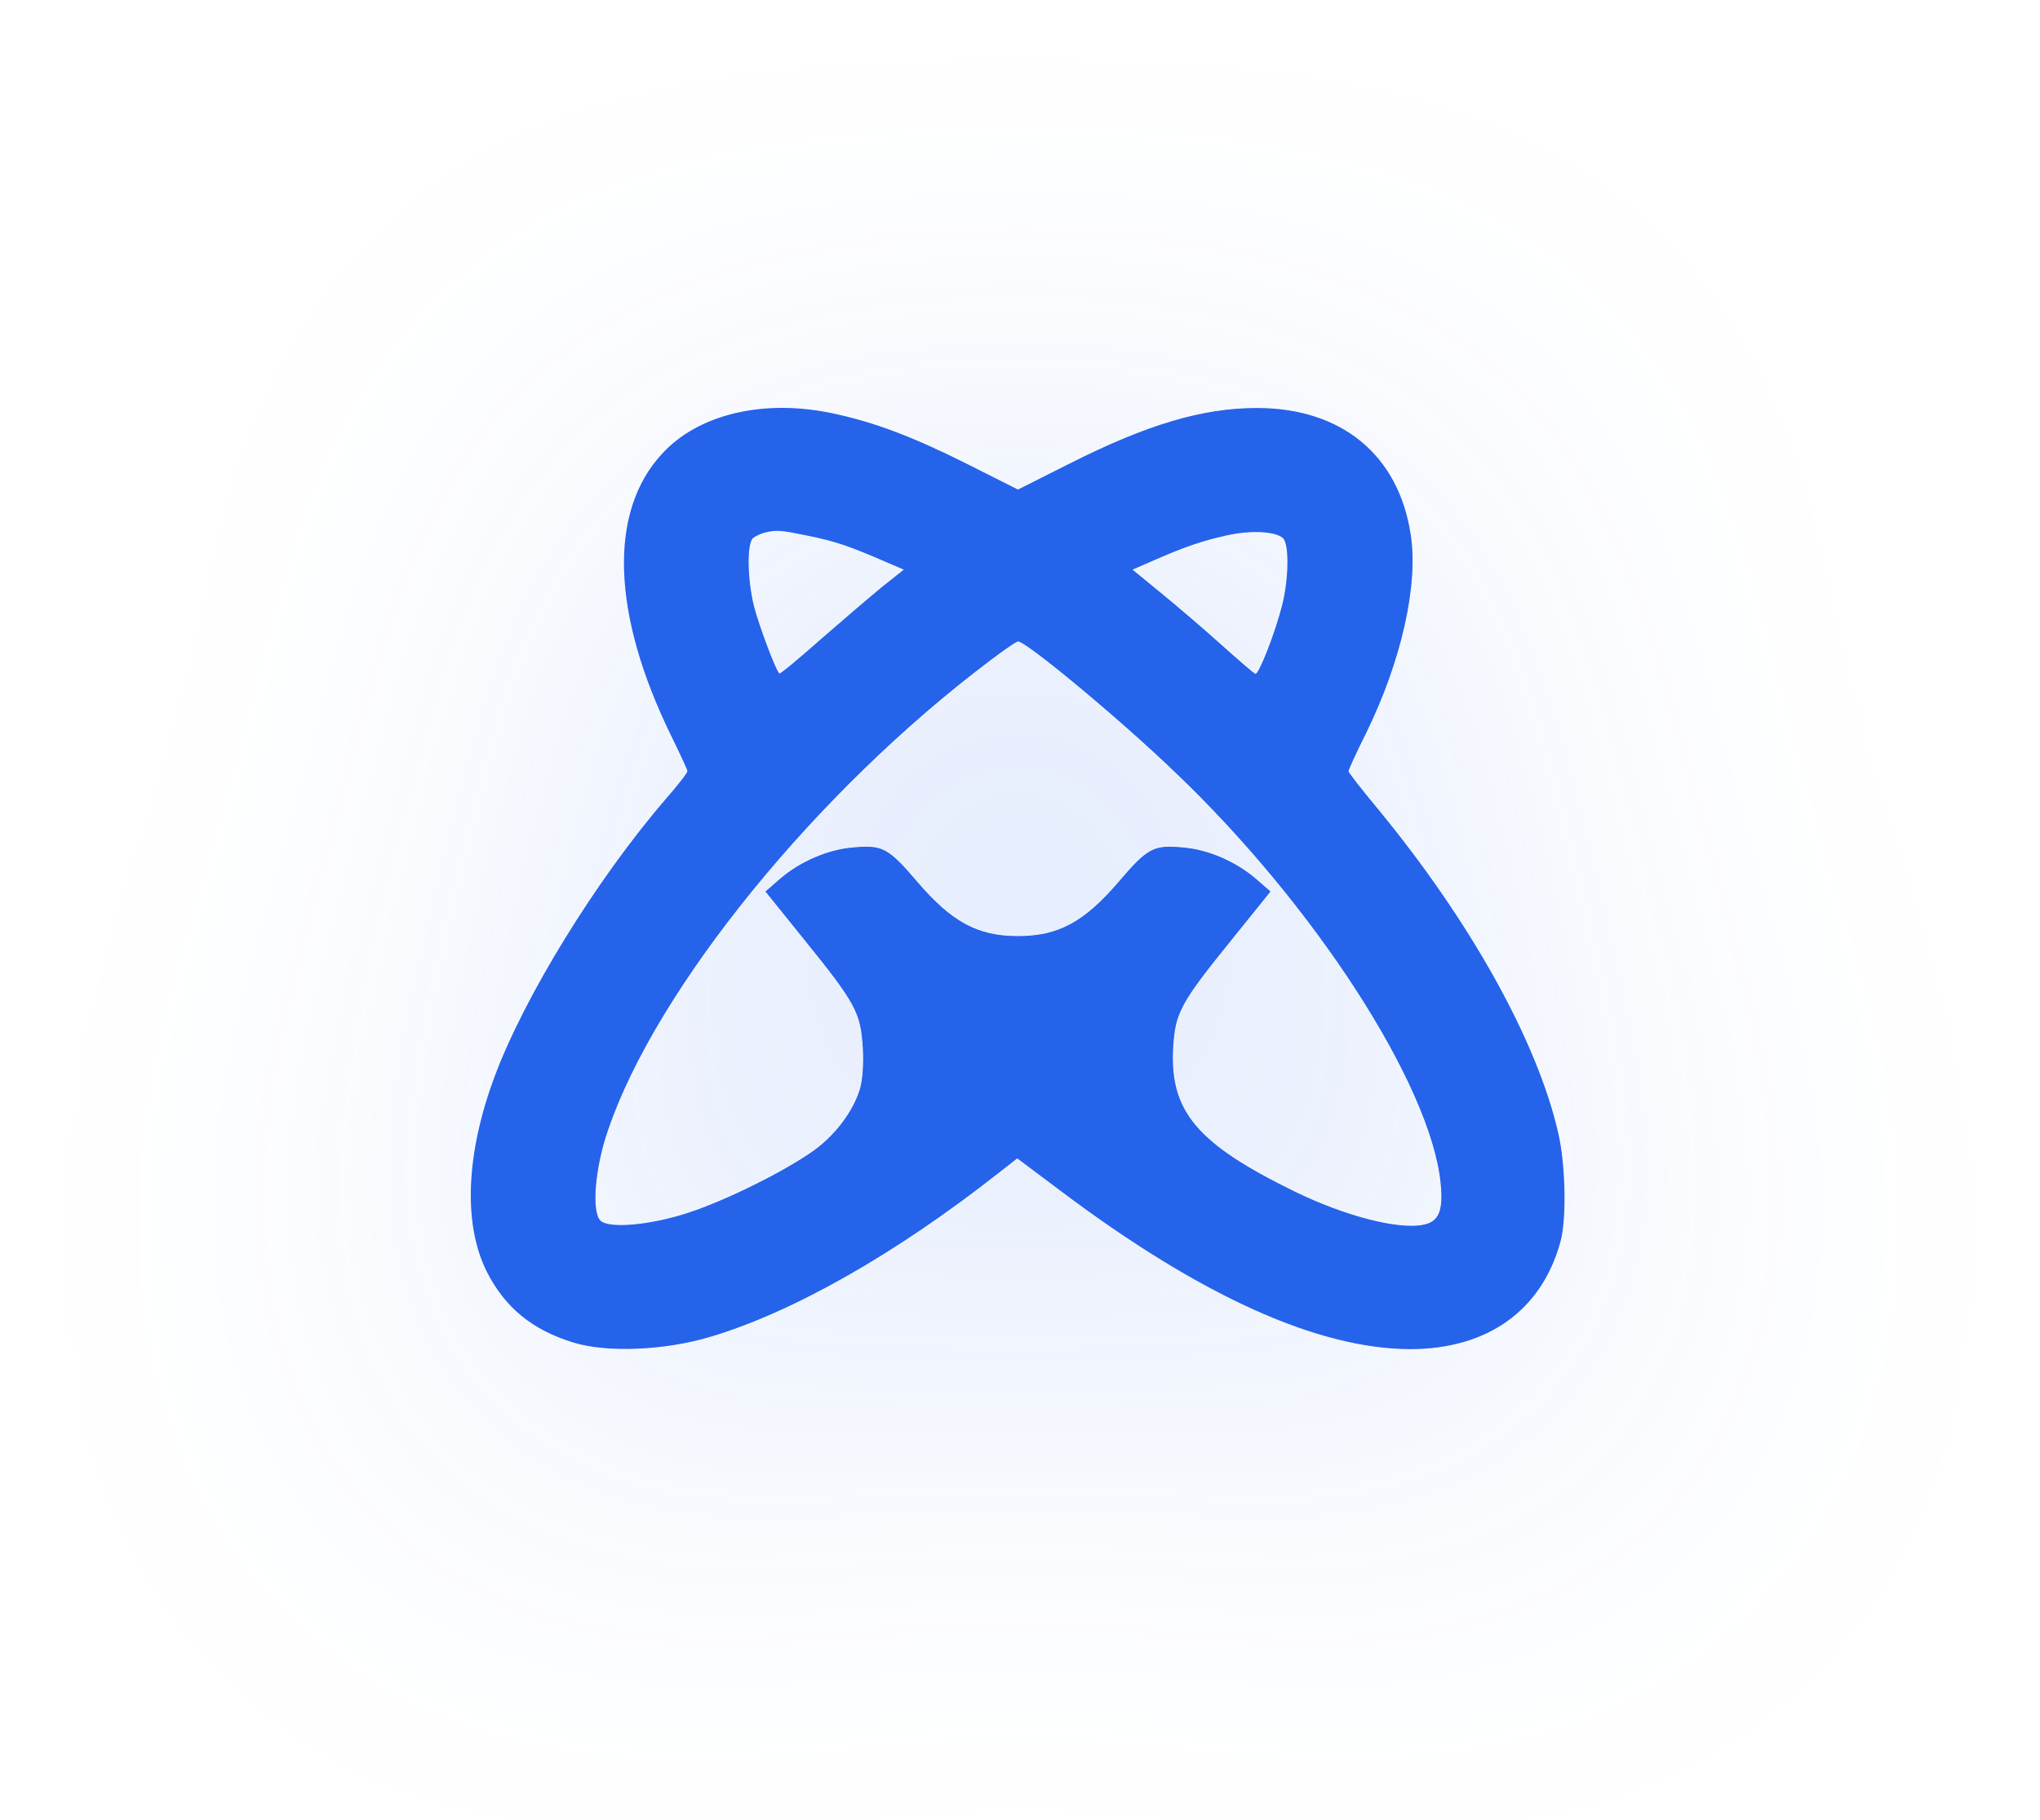
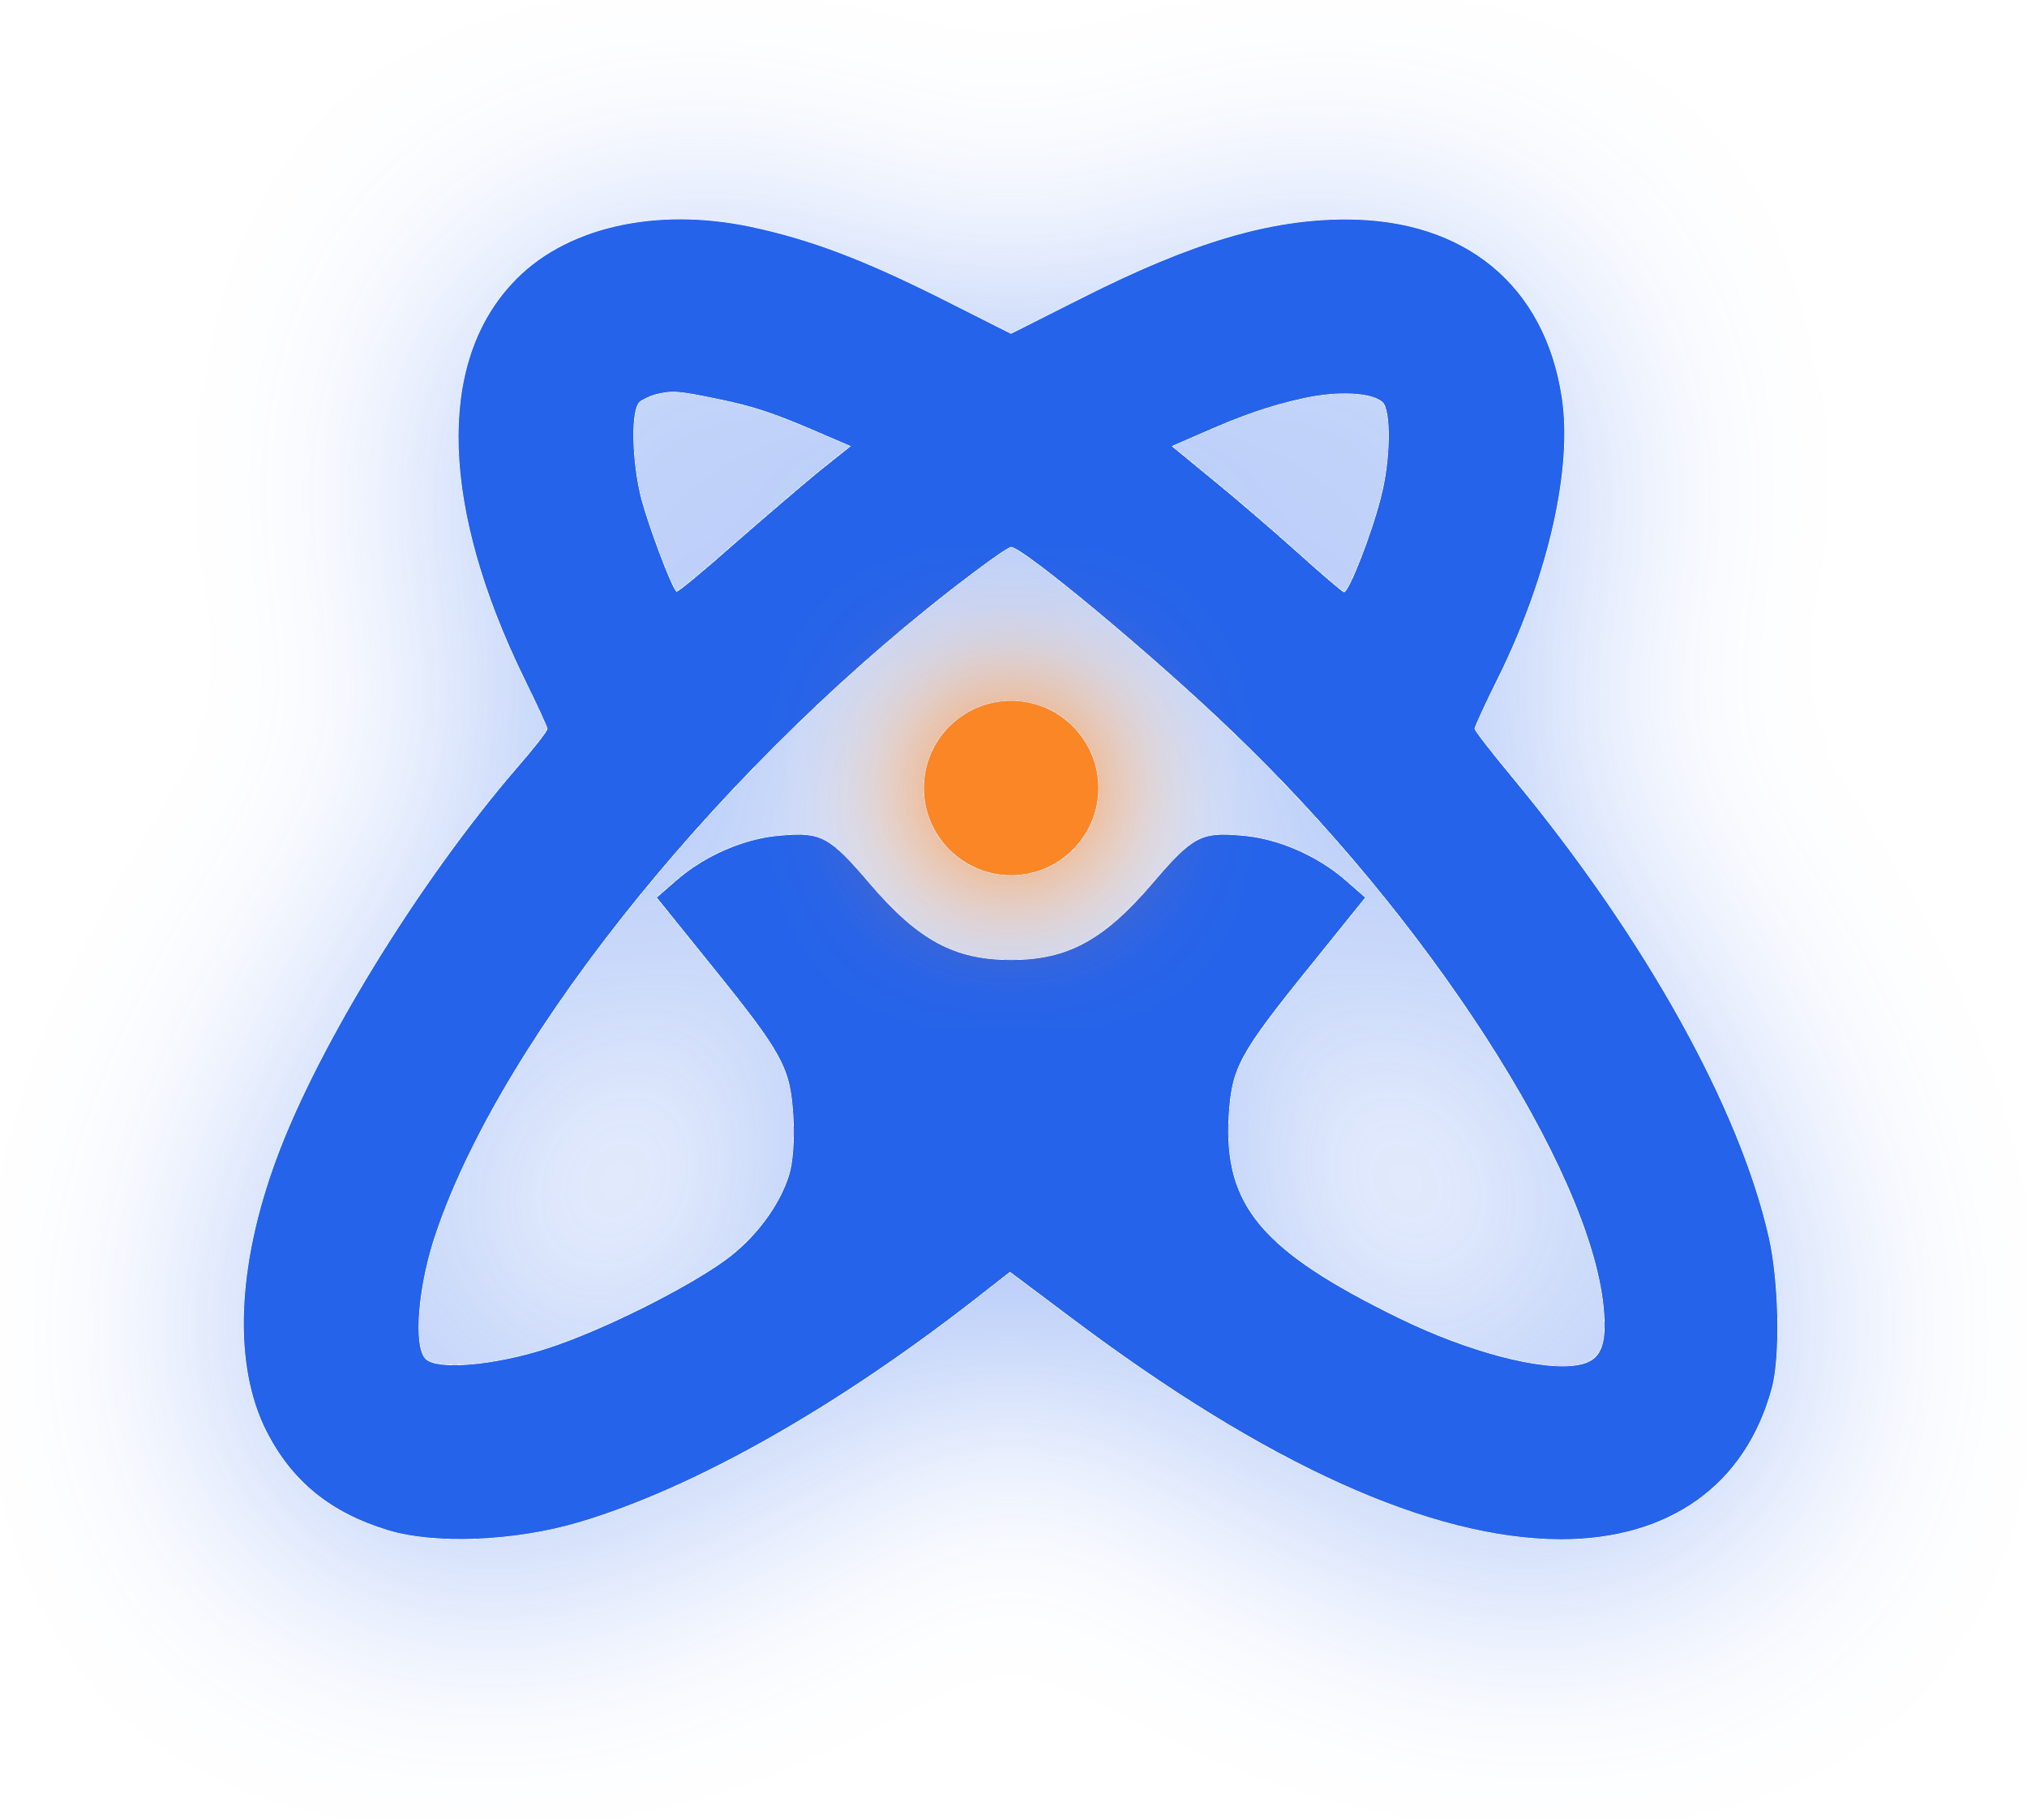
- <svg xmlns="http://www.w3.org/2000/svg" width="130" height="116" viewBox="0 0 130 116" fill="none">
-   <g filter="url(#filter0_d_15_3537)">
-     <path fill-rule="evenodd" clip-rule="evenodd" d="M53.078 26.349C55.757 26.922 58.162 27.838 61.596 29.555L64.871 31.204L68.145 29.555C73.092 27.059 76.618 26.006 80.099 26.006C85.48 26.006 89.121 28.983 89.899 34.066C90.403 37.272 89.304 42.149 87.06 46.729C86.442 47.965 85.938 49.065 85.938 49.156C85.938 49.248 86.762 50.301 87.77 51.515C93.7 58.705 97.982 66.399 99.311 72.261C99.768 74.276 99.837 77.688 99.448 79.13C98.257 83.527 94.799 86 89.853 86C83.945 85.977 76.458 82.588 67.573 75.902L64.825 73.841L63.566 74.826C57.04 79.955 50.491 83.664 45.247 85.221C42.316 86.092 38.698 86.229 36.568 85.588C33.935 84.786 32.195 83.367 31.027 81.077C29.516 78.077 29.676 73.612 31.485 68.712C33.363 63.605 37.988 56.072 42.453 50.897C43.209 50.026 43.804 49.271 43.804 49.156C43.804 49.065 43.324 48.034 42.751 46.866C38.973 39.127 38.767 32.623 42.178 28.937C44.491 26.395 48.659 25.41 53.078 26.349ZM47.995 34.295C48.132 34.181 48.475 34.02 48.727 33.952C49.506 33.768 49.735 33.791 51.521 34.158C53.193 34.501 54.108 34.799 56.467 35.829L57.589 36.31L56.238 37.386C55.505 37.982 53.742 39.493 52.322 40.73C50.903 41.989 49.712 42.974 49.666 42.928C49.414 42.676 48.384 39.905 48.063 38.691C47.628 36.974 47.582 34.638 47.995 34.295ZM78.152 34.135C76.595 34.478 75.404 34.89 73.389 35.783L72.175 36.31L73.962 37.776C74.946 38.577 76.686 40.065 77.808 41.073C78.953 42.103 79.938 42.951 80.007 42.951C80.236 42.951 81.266 40.294 81.678 38.669C82.136 36.951 82.159 34.639 81.747 34.295C81.243 33.86 79.686 33.791 78.152 34.135ZM63.131 42.081C52.071 50.393 41.812 63.01 38.744 72.055C37.919 74.436 37.691 77.23 38.263 77.802C38.79 78.329 41.4 78.1 43.804 77.321C46.277 76.52 50.079 74.619 51.888 73.314C53.239 72.329 54.361 70.841 54.796 69.421C54.956 68.895 55.048 67.819 54.979 66.765C54.842 64.567 54.544 63.971 51.246 59.896L48.773 56.827L49.666 56.049C50.949 54.927 52.781 54.125 54.429 54.011C56.238 53.85 56.628 54.056 58.459 56.209C60.658 58.774 62.306 59.667 64.871 59.667C67.436 59.667 69.084 58.774 71.283 56.209C73.115 54.056 73.504 53.85 75.313 54.011C76.962 54.125 78.793 54.927 80.076 56.049L80.969 56.827L78.496 59.896C75.198 63.971 74.901 64.567 74.763 66.765C74.534 70.841 76.275 72.902 82.503 75.948C85.686 77.505 89.052 78.375 90.655 78.077C91.685 77.894 91.983 77.207 91.8 75.398C91.159 69.147 83.808 57.743 74.878 49.225C71.306 45.79 65.398 40.89 64.871 40.89C64.779 40.89 64.001 41.416 63.131 42.081Z" fill="#2563EB" />
+ <svg xmlns="http://www.w3.org/2000/svg" width="998" height="896" viewBox="0 0 998 896" fill="none">
+   <g filter="url(#filter0_d_110_79)">
+     <path fill-rule="evenodd" clip-rule="evenodd" d="M370.014 111.783C399.038 117.985 425.085 127.907 462.296 146.513L497.769 164.373L533.243 146.513C586.826 119.473 625.028 108.062 662.734 108.062C721.03 108.062 760.473 140.311 768.908 195.382C774.365 230.111 762.458 282.95 738.147 332.564C731.449 345.959 725.992 357.866 725.992 358.859C725.992 359.851 734.922 371.262 745.837 384.41C810.087 462.303 856.476 545.654 870.863 609.159C875.825 630.989 876.569 667.951 872.352 683.58C859.452 731.209 821.994 758 768.411 758C704.41 757.752 623.292 721.038 527.041 648.602L497.273 626.276L483.629 636.943C412.93 692.51 341.983 732.697 285.175 749.566C253.422 758.992 214.228 760.481 191.157 753.535C162.63 744.852 143.776 729.472 131.125 704.665C114.752 672.168 116.489 623.795 136.086 570.709C156.428 515.39 206.538 433.775 254.911 377.712C263.097 368.285 269.547 360.099 269.547 358.859C269.547 357.866 264.337 346.703 258.136 334.052C217.204 250.205 214.972 179.754 251.934 139.815C276.989 112.279 322.137 101.612 370.014 111.783ZM314.941 197.863C316.43 196.622 320.151 194.886 322.88 194.142C331.314 192.157 333.795 192.405 353.144 196.374C371.253 200.095 381.176 203.32 406.727 214.483L418.882 219.693L404.246 231.352C396.308 237.802 377.206 254.174 361.826 267.57C346.446 281.214 333.547 291.88 333.05 291.384C330.322 288.656 319.159 258.639 315.686 245.492C310.972 226.887 310.476 201.584 314.941 197.863ZM641.646 196.126C624.777 199.847 611.878 204.312 590.048 213.987L576.9 219.693L596.249 235.569C606.916 244.251 625.769 260.376 637.925 271.291C650.328 282.454 660.995 291.632 661.739 291.632C664.22 291.632 675.383 262.857 679.848 245.244C684.81 226.639 685.058 201.584 680.592 197.863C675.135 193.149 658.266 192.405 641.646 196.126ZM478.922 282.205C359.105 372.254 247.97 508.94 214.729 606.926C205.799 632.725 203.318 662.99 209.52 669.191C215.225 674.897 243.505 672.416 269.552 663.982C296.344 655.3 337.523 634.71 357.12 620.57C371.756 609.903 383.912 593.779 388.625 578.399C390.361 572.693 391.354 561.034 390.609 549.623C389.121 525.808 385.896 519.358 350.174 475.202L323.383 441.961L333.058 433.527C346.949 421.372 366.795 412.689 384.656 411.449C404.253 409.712 408.47 411.945 428.316 435.263C452.13 463.047 469.991 472.722 497.775 472.722C525.558 472.722 543.419 463.047 567.234 435.263C587.079 411.945 591.296 409.712 610.894 411.449C628.755 412.689 648.6 421.372 662.492 433.527L672.166 441.961L645.375 475.202C609.653 519.358 606.428 525.808 604.94 549.623C602.459 593.779 621.313 616.105 688.787 649.098C723.268 665.966 759.734 675.393 777.099 672.168C788.262 670.184 791.487 662.742 789.503 643.144C782.557 575.422 702.927 451.884 606.18 359.603C567.482 322.392 503.48 269.306 497.775 269.306C496.782 269.306 488.348 275.011 478.922 282.205Z" fill="#2563EB" />
+   </g>
+   <g filter="url(#filter1_d_110_79)">
+     <rect x="454.905" y="345.108" width="85.849" height="85.849" rx="42.925" fill="#FA8626" />
  </g>
  <defs>
-     <filter id="filter0_d_15_3537" x="0" y="0.906" width="129.702" height="120" filterUnits="userSpaceOnUse" color-interpolation-filters="sRGB">
+     <filter id="filter0_d_110_79" x="-2.5" y="0.5" width="1000.1" height="895" filterUnits="userSpaceOnUse" color-interpolation-filters="sRGB">
      <feFlood flood-opacity="0" result="BackgroundImageFix" />
      <feColorMatrix in="SourceAlpha" type="matrix" values="0 0 0 0 0 0 0 0 0 0 0 0 0 0 0 0 0 0 127 0" result="hardAlpha" />
-       <feOffset dy="4.906" />
-       <feGaussianBlur stdDeviation="15" />
+       <feOffset dy="15" />
+       <feGaussianBlur stdDeviation="61.25" />
      <feComposite in2="hardAlpha" operator="out" />
-       <feColorMatrix type="matrix" values="0 0 0 0 0.145 0 0 0 0 0.388 0 0 0 0 0.922 0 0 0 0.19 0" />
-       <feBlend mode="normal" in2="BackgroundImageFix" result="effect1_dropShadow_15_3537" />
-       <feBlend mode="normal" in="SourceGraphic" in2="effect1_dropShadow_15_3537" result="shape" />
+       <feColorMatrix type="matrix" values="0 0 0 0 0.145 0 0 0 0 0.388 0 0 0 0 0.922 0 0 0 0.41 0" />
+       <feBlend mode="normal" in2="BackgroundImageFix" result="effect1_dropShadow_110_79" />
+       <feBlend mode="normal" in="SourceGraphic" in2="effect1_dropShadow_110_79" result="shape" />
+     </filter>
+     <filter id="filter1_d_110_79" x="378.905" y="269.108" width="237.849" height="237.849" filterUnits="userSpaceOnUse" color-interpolation-filters="sRGB">
+       <feFlood flood-opacity="0" result="BackgroundImageFix" />
+       <feColorMatrix in="SourceAlpha" type="matrix" values="0 0 0 0 0 0 0 0 0 0 0 0 0 0 0 0 0 0 127 0" result="hardAlpha" />
+       <feMorphology radius="10" operator="dilate" in="SourceAlpha" result="effect1_dropShadow_110_79" />
+       <feOffset />
+       <feGaussianBlur stdDeviation="33" />
+       <feComposite in2="hardAlpha" operator="out" />
+       <feColorMatrix type="matrix" values="0 0 0 0 0.98 0 0 0 0 0.525 0 0 0 0 0.149 0 0 0 1 0" />
+       <feBlend mode="normal" in2="BackgroundImageFix" result="effect1_dropShadow_110_79" />
+       <feBlend mode="normal" in="SourceGraphic" in2="effect1_dropShadow_110_79" result="shape" />
    </filter>
  </defs>
</svg>
